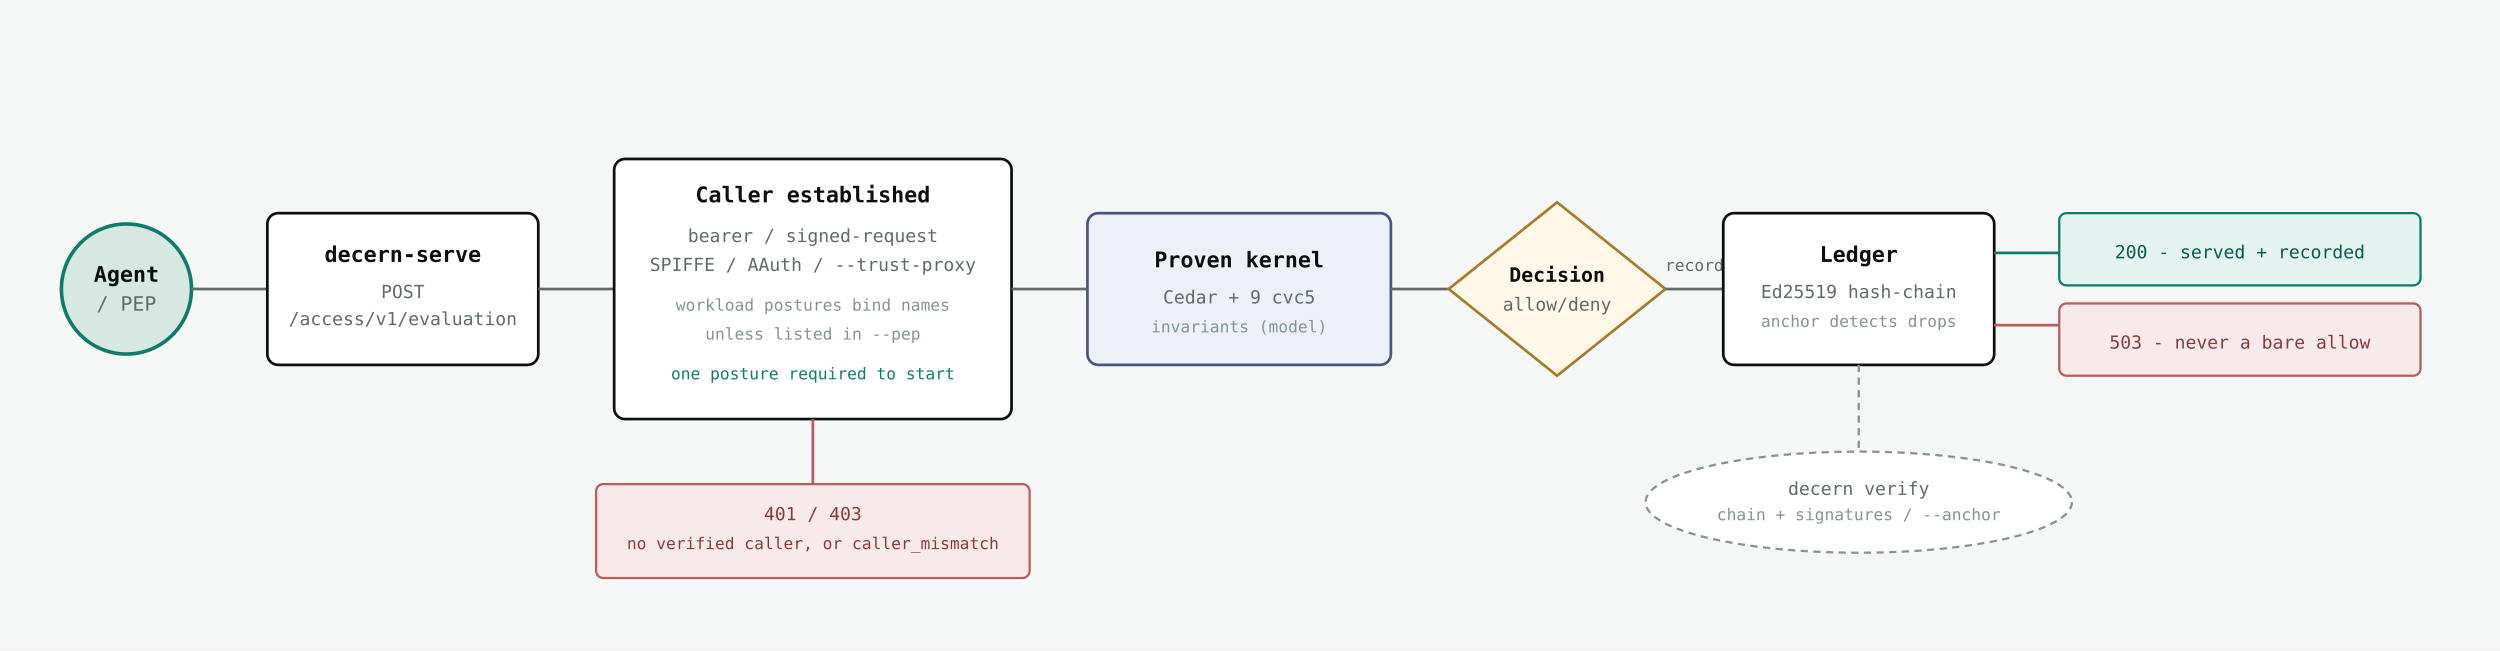
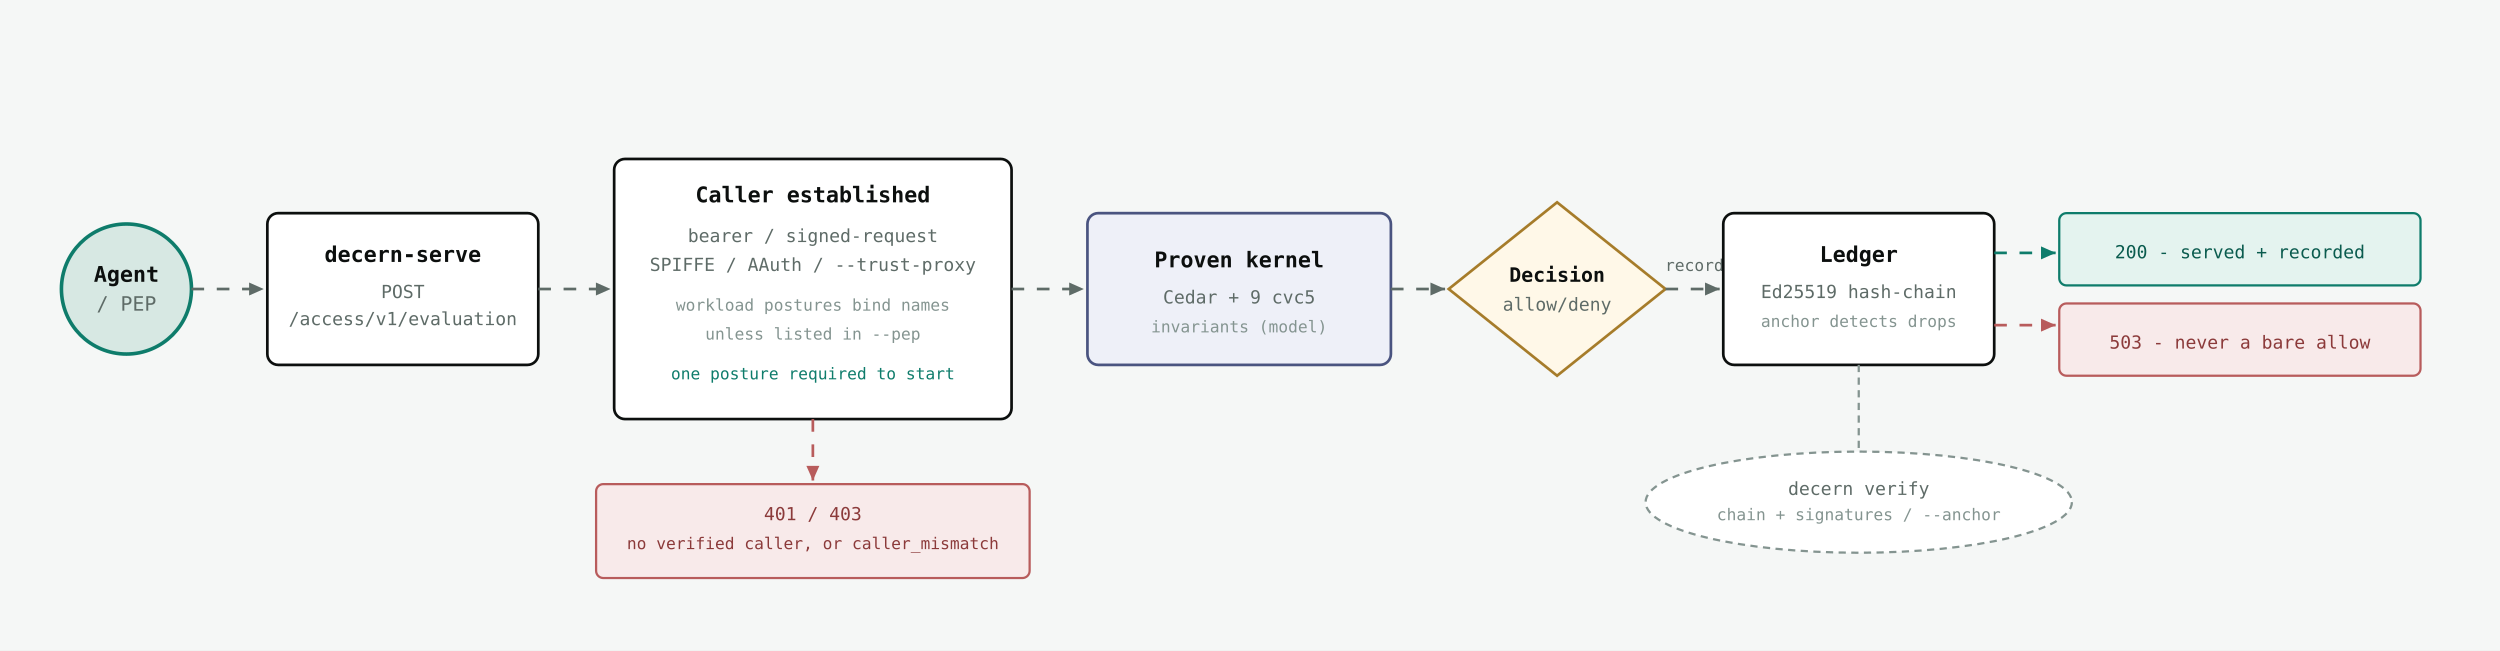
<svg xmlns="http://www.w3.org/2000/svg" width="1384" height="360" viewBox="0 0 1384 360" role="img" aria-label="decern decision flow">
  <rect width="1384" height="360" fill="#F5F7F6" />
+   <defs>
+     <marker id="ah-grey" viewBox="0 0 10 10" refX="9" refY="5" markerWidth="6" markerHeight="6" orient="auto">
+       <path d="M0 1 L9 5 L0 9 z" fill="#5E6B67" />
+     </marker>
+     <marker id="ah-teal" viewBox="0 0 10 10" refX="9" refY="5" markerWidth="6" markerHeight="6" orient="auto">
+       <path d="M0 1 L9 5 L0 9 z" fill="#0E7C6B" />
+     </marker>
+     <marker id="ah-red" viewBox="0 0 10 10" refX="9" refY="5" markerWidth="6" markerHeight="6" orient="auto">
+       <path d="M0 1 L9 5 L0 9 z" fill="#B85C5C" />
+     </marker>
+   </defs>
  <style>
-     .t { font-family: ui-monospace, "IBM Plex Mono", Menlo, monospace; }
+     .t { font-family: 'Geist Mono', ui-monospace, Menlo, monospace; }
+     /* A marching dash runs each connector toward its arrowhead, so the request reads as moving. */
+     .flow      { stroke-dasharray: 7 7; animation: dc-march 1.1s linear infinite; }
+     .flow-slow { stroke-dasharray: 7 7; animation: dc-march 1.9s linear infinite; }
+     @keyframes dc-march { to { stroke-dashoffset: -14; } }
+     @media (prefers-reduced-motion: reduce) { .flow, .flow-slow { animation: none; stroke-dasharray: none; } }
  </style>
  <circle cx="70" cy="160" r="36" fill="#D7E8E3" stroke="#0E7C6B" stroke-width="2" />
  <text x="70" y="156" text-anchor="middle" class="t" font-size="12" font-weight="600" fill="#0C0F0E">Agent</text>
  <text x="70" y="172" text-anchor="middle" class="t" font-size="11" fill="#5E6B67">/ PEP</text>
-   <path d="M106 160 H148" stroke="#5E6B67" stroke-width="1.5" fill="none" />
+   <path class="flow" d="M106 160 H146" stroke="#5E6B67" stroke-width="1.5" fill="none" marker-end="url(#ah-grey)" />
  <rect x="148" y="118" width="150" height="84" rx="6" fill="#FFFFFF" stroke="#0C0F0E" stroke-width="1.5" />
  <text x="223" y="145" text-anchor="middle" class="t" font-size="12" font-weight="600" fill="#0C0F0E">decern-serve</text>
  <text x="223" y="165" text-anchor="middle" class="t" font-size="10" fill="#5E6B67">POST</text>
  <text x="223" y="180" text-anchor="middle" class="t" font-size="10" fill="#5E6B67">/access/v1/evaluation</text>
-   <path d="M298 160 H340" stroke="#5E6B67" stroke-width="1.5" fill="none" />
+   <path class="flow" d="M298 160 H338" stroke="#5E6B67" stroke-width="1.5" fill="none" marker-end="url(#ah-grey)" />
  <rect x="340" y="88" width="220" height="144" rx="6" fill="#FFFFFF" stroke="#0C0F0E" stroke-width="1.5" />
  <text x="450" y="112" text-anchor="middle" class="t" font-size="12" font-weight="600" fill="#0C0F0E">Caller established</text>
  <text x="450" y="134" text-anchor="middle" class="t" font-size="10" fill="#5E6B67">bearer / signed-request</text>
  <text x="450" y="150" text-anchor="middle" class="t" font-size="10" fill="#5E6B67">SPIFFE / AAuth / --trust-proxy</text>
  <text x="450" y="172" text-anchor="middle" class="t" font-size="9" fill="#849490">workload postures bind names</text>
  <text x="450" y="188" text-anchor="middle" class="t" font-size="9" fill="#849490">unless listed in --pep</text>
  <text x="450" y="210" text-anchor="middle" class="t" font-size="9" fill="#0E7C6B">one posture required to start</text>
-   <path d="M450 232 V268" stroke="#B85C5C" stroke-width="1.5" fill="none" />
+   <path class="flow-slow" d="M450 232 V266" stroke="#B85C5C" stroke-width="1.5" fill="none" marker-end="url(#ah-red)" />
  <rect x="330" y="268" width="240" height="52" rx="4" fill="#F8EAEA" stroke="#B85C5C" stroke-width="1.25" />
  <text x="450" y="288" text-anchor="middle" class="t" font-size="10" fill="#8B3A3A">401 / 403</text>
  <text x="450" y="304" text-anchor="middle" class="t" font-size="9" fill="#8B3A3A">no verified caller, or caller_mismatch</text>
-   <path d="M560 160 H602" stroke="#5E6B67" stroke-width="1.5" fill="none" />
+   <path class="flow" d="M560 160 H600" stroke="#5E6B67" stroke-width="1.5" fill="none" marker-end="url(#ah-grey)" />
  <rect x="602" y="118" width="168" height="84" rx="6" fill="#EEF0F8" stroke="#4A5480" stroke-width="1.5" />
  <text x="686" y="148" text-anchor="middle" class="t" font-size="12" font-weight="600" fill="#0C0F0E">Proven kernel</text>
  <text x="686" y="168" text-anchor="middle" class="t" font-size="10" fill="#5E6B67">Cedar + 9 cvc5</text>
  <text x="686" y="184" text-anchor="middle" class="t" font-size="9" fill="#849490">invariants (model)</text>
-   <path d="M770 160 H802" stroke="#5E6B67" stroke-width="1.5" fill="none" />
+   <path class="flow" d="M770 160 H800" stroke="#5E6B67" stroke-width="1.5" fill="none" marker-end="url(#ah-grey)" />
  <polygon points="862,112 922,160 862,208 802,160" fill="#FFF8E8" stroke="#A67C2A" stroke-width="1.5" />
  <text x="862" y="156" text-anchor="middle" class="t" font-size="11" font-weight="600" fill="#0C0F0E">Decision</text>
  <text x="862" y="172" text-anchor="middle" class="t" font-size="10" fill="#5E6B67">allow/deny</text>
-   <path d="M922 160 H954" stroke="#5E6B67" stroke-width="1.5" fill="none" />
+   <path class="flow" d="M922 160 H952" stroke="#5E6B67" stroke-width="1.5" fill="none" marker-end="url(#ah-grey)" />
  <text x="938" y="150" text-anchor="middle" class="t" font-size="9" fill="#5E6B67">record</text>
  <rect x="954" y="118" width="150" height="84" rx="6" fill="#FFFFFF" stroke="#0C0F0E" stroke-width="1.5" />
  <text x="1029" y="145" text-anchor="middle" class="t" font-size="12" font-weight="600" fill="#0C0F0E">Ledger</text>
  <text x="1029" y="165" text-anchor="middle" class="t" font-size="10" fill="#5E6B67">Ed25519 hash-chain</text>
  <text x="1029" y="181" text-anchor="middle" class="t" font-size="9" fill="#849490">anchor detects drops</text>
-   <path d="M1104 140 H1140" stroke="#0E7C6B" stroke-width="1.5" fill="none" />
+   <path class="flow" d="M1104 140 H1138" stroke="#0E7C6B" stroke-width="1.5" fill="none" marker-end="url(#ah-teal)" />
  <rect x="1140" y="118" width="200" height="40" rx="4" fill="#E4F3EF" stroke="#0E7C6B" stroke-width="1.25" />
  <text x="1240" y="143" text-anchor="middle" class="t" font-size="10" fill="#0A5B4E">200 - served + recorded</text>
-   <path d="M1104 180 H1140" stroke="#B85C5C" stroke-width="1.5" fill="none" />
+   <path class="flow-slow" d="M1104 180 H1138" stroke="#B85C5C" stroke-width="1.5" fill="none" marker-end="url(#ah-red)" />
  <rect x="1140" y="168" width="200" height="40" rx="4" fill="#F8EAEA" stroke="#B85C5C" stroke-width="1.25" />
  <text x="1240" y="193" text-anchor="middle" class="t" font-size="10" fill="#8B3A3A">503 - never a bare allow</text>
  <path d="M1029 202 V248" stroke="#849490" stroke-width="1.25" stroke-dasharray="4 3" fill="none" />
  <ellipse cx="1029" cy="278" rx="118" ry="28" fill="#FFFFFF" stroke="#849490" stroke-width="1.25" stroke-dasharray="4 3" />
  <text x="1029" y="274" text-anchor="middle" class="t" font-size="10" fill="#5E6B67">decern verify</text>
  <text x="1029" y="288" text-anchor="middle" class="t" font-size="9" fill="#849490">chain + signatures / --anchor</text>
</svg>
